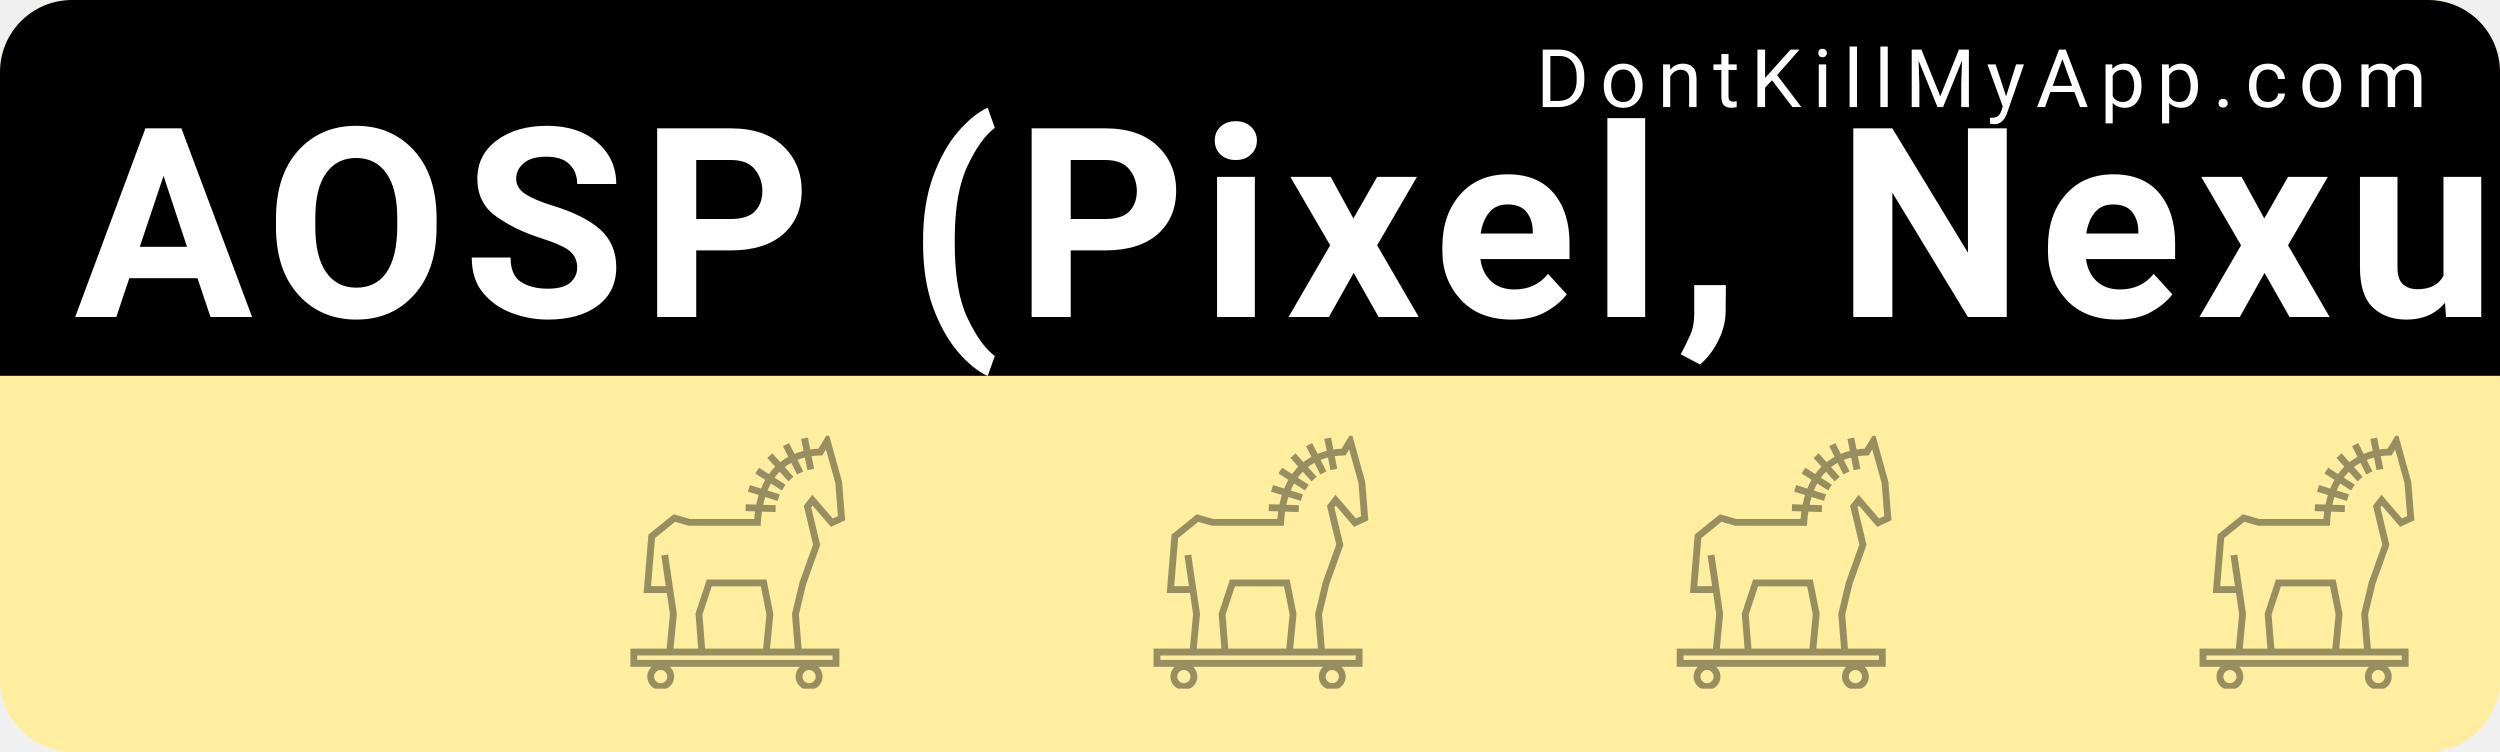
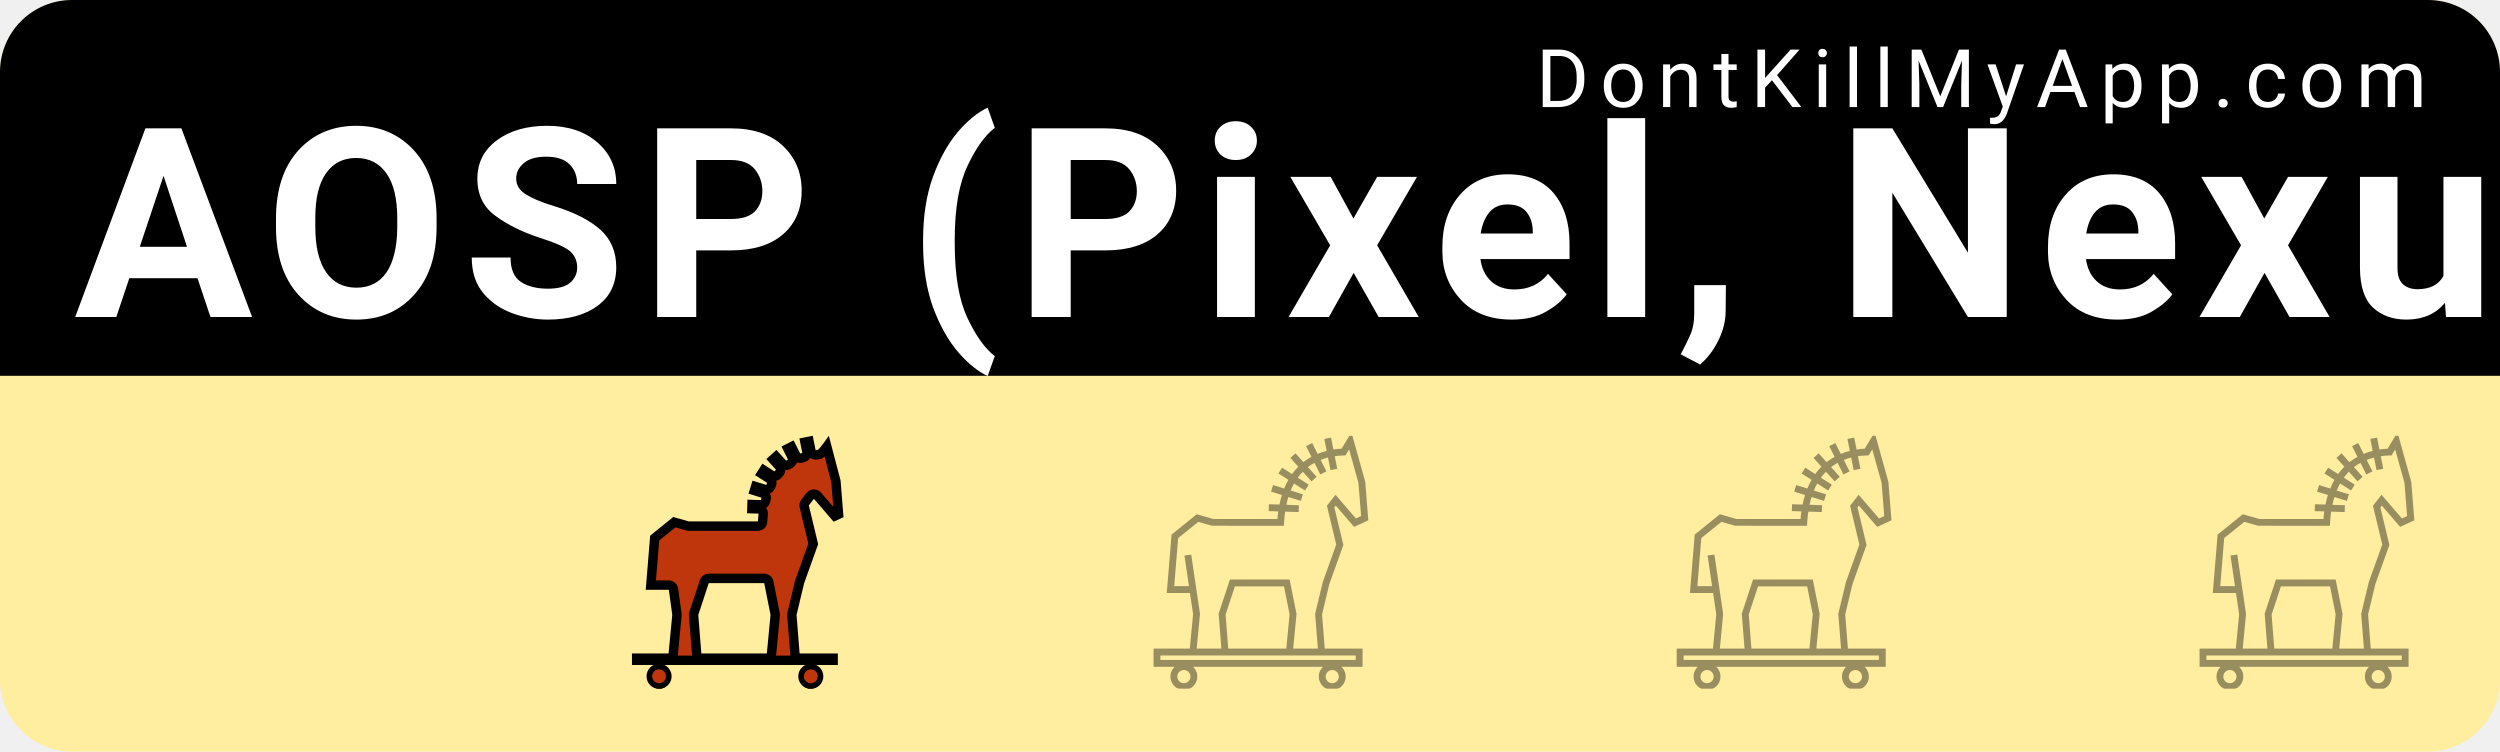
<svg xmlns="http://www.w3.org/2000/svg" width="153mm" height="46mm" viewBox="0 0 153 46" version="1.1" id="svg8">
  <defs id="defs2" />
  <g id="layer1" transform="translate(0,-251)">
    <rect style="color:#000000;clip-rule:nonzero;display:inline;overflow:visible;visibility:visible;opacity:1;isolation:auto;mix-blend-mode:normal;color-interpolation:sRGB;color-interpolation-filters:linearRGB;solid-color:#000000;solid-opacity:1;fill:#ffeda0;fill-opacity:1;fill-rule:nonzero;stroke:none;stroke-width:0.529;stroke-linecap:round;stroke-linejoin:miter;stroke-miterlimit:4;stroke-dasharray:none;stroke-dashoffset:0;stroke-opacity:1;color-rendering:auto;image-rendering:auto;shape-rendering:auto;text-rendering:auto;enable-background:accumulate" id="bkg" width="153" height="46" x="6.5503158e-15" y="251" rx="4.416" ry="4.416" />
    <path style="color:#000000;clip-rule:nonzero;display:inline;overflow:visible;visibility:visible;opacity:1;isolation:auto;mix-blend-mode:normal;color-interpolation:sRGB;color-interpolation-filters:linearRGB;solid-color:#000000;solid-opacity:1;fill:#000000;fill-opacity:1;fill-rule:nonzero;stroke:none;stroke-width:2;stroke-linecap:round;stroke-linejoin:miter;stroke-miterlimit:4;stroke-dasharray:none;stroke-dashoffset:0;stroke-opacity:1;color-rendering:auto;image-rendering:auto;shape-rendering:auto;text-rendering:auto;enable-background:accumulate" d="M 16.689,0 C 7.443,0 0,7.443 0,16.689 V 86.93 H 578.268 V 16.689 C 578.268,7.443 570.824,0 561.578,0 Z" id="bkgtop" transform="matrix(0.2645833,0,0,0.2645833,0,251)" />
    <text xml:space="preserve" style="font-style:normal;font-variant:normal;font-weight:300;font-stretch:normal;font-size:9.648px;line-height:0%;font-family:Roboto;-inkscape-font-specification:'Roboto Light';text-align:start;letter-spacing:0.685px;word-spacing:0px;writing-mode:lr-tb;text-anchor:start;fill:#ffffff;fill-opacity:1;stroke:none;stroke-width:0.201px;stroke-linecap:butt;stroke-linejoin:miter;stroke-opacity:1" x="94.007" y="257.55" id="link">
      <tspan id="tspan817" x="94.007" y="257.55" style="font-style:normal;font-variant:normal;font-weight:normal;font-stretch:normal;font-size:4.939px;font-family:Roboto;-inkscape-font-specification:Roboto;fill:#ffffff;stroke-width:0.201px">DontKillMyApp.com</tspan>
    </text>
    <text xml:space="preserve" style="font-style:normal;font-variant:normal;font-weight:bold;font-stretch:normal;font-size:12.7px;line-height:0%;font-family:Roboto;-inkscape-font-specification:'Roboto Bold';text-align:start;letter-spacing:0.902px;word-spacing:0px;writing-mode:lr-tb;text-anchor:start;fill:#ffffff;fill-opacity:1;stroke:none;stroke-width:0.265px;stroke-linecap:butt;stroke-linejoin:miter;stroke-opacity:1" x="4.538" y="270.402" id="vendor">
      <tspan id="tspan821" x="4.538" y="270.402" style="font-style:normal;font-variant:normal;font-weight:bold;font-stretch:normal;font-size:16.228px;font-family:Roboto;-inkscape-font-specification:'Roboto Bold';fill:#ffffff;stroke-width:0.265px">AOSP (Pixel, Nexus...)</tspan>
    </text>
    <g id="poo1" transform="matrix(0.01510025,0,0,0.01510025,5.393161,277.6693)">
-       <svg version="1.1" id="Capa_1" x="0px" y="0px" width="181.445" height="36.289" viewBox="0 0 181.445 36.289" xml:space="preserve">
+       <svg xml:space="preserve" viewBox="0 0 181.445 36.289" height="36.289" width="181.445" y="0px" x="0px" id="Capa_1" version="1.1">
        <defs id="defs39">

</defs>
-         <g id="g6" transform="translate(0,-1.4648437e-6)">
+         <g transform="translate(0,-1.4648437e-6)" id="g6">
</g>
-         <g id="g8" transform="translate(0,-1.4648437e-6)">
+         <g transform="translate(0,-1.4648437e-6)" id="g8">
</g>
-         <g id="g10" transform="translate(0,-1.4648437e-6)">
+         <g transform="translate(0,-1.4648437e-6)" id="g10">
</g>
-         <g id="g12" transform="translate(0,-1.4648437e-6)">
+         <g transform="translate(0,-1.4648437e-6)" id="g12">
</g>
-         <g id="g14" transform="translate(0,-1.4648437e-6)">
+         <g transform="translate(0,-1.4648437e-6)" id="g14">
</g>
-         <g id="g16" transform="translate(0,-1.4648437e-6)">
+         <g transform="translate(0,-1.4648437e-6)" id="g16">
</g>
-         <g id="g18" transform="translate(0,-1.4648437e-6)">
+         <g transform="translate(0,-1.4648437e-6)" id="g18">
</g>
-         <g id="g20" transform="translate(0,-1.4648437e-6)">
+         <g transform="translate(0,-1.4648437e-6)" id="g20">
</g>
-         <g id="g22" transform="translate(0,-1.4648437e-6)">
+         <g transform="translate(0,-1.4648437e-6)" id="g22">
</g>
-         <g id="g24" transform="translate(0,-1.4648437e-6)">
+         <g transform="translate(0,-1.4648437e-6)" id="g24">
</g>
-         <g id="g26" transform="translate(0,-1.4648437e-6)">
+         <g transform="translate(0,-1.4648437e-6)" id="g26">
</g>
-         <g id="g28" transform="translate(0,-1.4648437e-6)">
+         <g transform="translate(0,-1.4648437e-6)" id="g28">
</g>
-         <g id="g30" transform="translate(0,-1.4648437e-6)">
+         <g transform="translate(0,-1.4648437e-6)" id="g30">
</g>
-         <g id="g32" transform="translate(0,-1.4648437e-6)">
+         <g transform="translate(0,-1.4648437e-6)" id="g32">
</g>
-         <g id="g34" transform="translate(0,-1.4648437e-6)">
+         <g transform="translate(0,-1.4648437e-6)" id="g34">
</g>
-         <flowRoot xml:space="preserve" id="flowRoot827" style="font-style:normal;font-weight:normal;font-size:13.333px;line-height:125%;font-family:sans-serif;letter-spacing:0px;word-spacing:0px;fill:#000000;fill-opacity:1;stroke:none;stroke-width:1px;stroke-linecap:butt;stroke-linejoin:miter;stroke-opacity:1" transform="rotate(-4.688264,151.2439,-302.9367)">
+         <flowRoot transform="rotate(-4.688264,151.2439,-302.9367)" style="font-style:normal;font-weight:normal;font-size:13.333px;line-height:125%;font-family:sans-serif;letter-spacing:0px;word-spacing:0px;fill:#000000;fill-opacity:1;stroke:none;stroke-width:1px;stroke-linecap:butt;stroke-linejoin:miter;stroke-opacity:1" id="flowRoot827" xml:space="preserve">
          <flowRegion id="flowRegion829">
-             <rect id="rect831" width="170.747" height="28.313" x="2.6" y="3.931" />
+             <rect y="3.931" x="2.6" height="28.313" width="170.747" id="rect831" />
          </flowRegion>
-           <flowPara id="flowPara833" style="font-style:normal;font-variant:normal;font-weight:bold;font-stretch:normal;font-size:18.667px;font-family:'Courier New';-inkscape-font-specification:'Courier New'">Recommended</flowPara>
+           <flowPara style="font-style:normal;font-variant:normal;font-weight:bold;font-stretch:normal;font-size:18.667px;font-family:'Courier New';-inkscape-font-specification:'Courier New'" id="flowPara833">Recommended</flowPara>
        </flowRoot>
      </svg>
    </g>
    <g transform="matrix(0.01510025,0,0,0.01510025,37.41043,277.6693)" id="poo2">
-       <svg version="1.1" x="0px" y="0px" viewBox="0 0 77.221 92.142" xml:space="preserve" id="svg8" width="1025" height="1025">
-         <defs id="defs12" />
-         <path d="m 6.144,87.741 c 0,2.427 1.975,4.401 4.403,4.401 2.426,0 4.4,-1.975 4.4,-4.401 0,-1.833 -1.127,-3.405 -2.723,-4.066 h 50.704 c -1.597,0.661 -2.724,2.233 -2.724,4.066 0,2.427 1.975,4.401 4.402,4.401 2.427,0 4.401,-1.975 4.401,-4.401 0,-1.833 -1.127,-3.405 -2.724,-4.066 h 8.868 V 78.038 H 61.417 L 60.391,65.052 63.063,53.876 68.139,39.747 64.834,25.978 65.869,24.649 72.694,32.58 77.221,30.492 76.13,16.85 71.43,0 68.303,5.185 c -1.057,0.039 -2.307,0.148 -3.67,0.386 L 63.77,1.246 62.299,1.539 63.162,5.875 c -1.321,0.31 -2.713,0.751 -4.118,1.366 l -1.962,-3.912 -1.341,0.673 1.95,3.887 c -1.234,0.644 -2.459,1.436 -3.636,2.406 l -2.868,-3.184 -1.114,1.004 2.859,3.174 c -1.001,0.956 -1.949,2.066 -2.825,3.336 l -3.601,-2.304 -0.809,1.264 3.598,2.302 c -0.706,1.182 -1.348,2.492 -1.91,3.944 l -4.012,-1.245 -0.444,1.433 3.952,1.226 c -0.44,1.333 -0.815,2.775 -1.114,4.335 l -3.752,-0.122 -0.049,1.499 3.54,0.115 c -0.182,1.184 -0.325,2.425 -0.418,3.739 H 21.19 L 15.357,29.144 6.542,36.264 4.859,56.78 h 8.34 l 1.214,8.233 -1.248,13.026 H 0 v 5.637 h 8.868 c -1.597,0.661 -2.724,2.233 -2.724,4.065 z m 7.303,0 c 0,1.6 -1.301,2.901 -2.9,2.901 -1.601,0 -2.903,-1.302 -2.903,-2.901 0,-1.6 1.302,-2.902 2.903,-2.902 1.599,0.001 2.9,1.302 2.9,2.902 z m 54.061,0 c 0,1.6 -1.302,2.901 -2.901,2.901 -1.601,0 -2.902,-1.302 -2.902,-2.901 0,-1.6 1.302,-2.902 2.902,-2.902 1.599,0.001 2.901,1.302 2.901,2.902 z m -54.7,-43.896 -1.484,0.219 1.654,11.216 H 6.487 l 1.498,-18.253 7.709,-6.227 5.186,1.482 25.619,0.029 0.041,-0.707 c 0.092,-1.596 0.259,-3.081 0.478,-4.483 l 4.872,0.158 0.049,-1.499 -4.661,-0.151 c 0.278,-1.415 0.618,-2.73 1.015,-3.946 l 4.556,1.413 0.444,-1.433 -4.498,-1.395 c 0.51,-1.32 1.09,-2.514 1.727,-3.596 l 4.01,2.565 0.809,-1.264 -4.018,-2.571 c 0.795,-1.159 1.662,-2.163 2.574,-3.043 l 3.196,3.548 1.114,-1.004 -3.193,-3.544 c 1.068,-0.877 2.185,-1.598 3.321,-2.188 l 2.133,4.254 1.341,-0.673 -2.118,-4.224 C 60.95,7.989 62.216,7.597 63.449,7.315 l 0.92,4.621 1.471,-0.293 -0.919,-4.619 C 66.28,6.799 67.577,6.697 68.749,6.673 l 0.413,-0.009 1.759,-2.916 3.72,13.293 1.001,12.526 -2.548,1.176 -7.282,-8.462 -2.604,3.344 3.369,14.035 -4.948,13.787 -2.75,11.486 1.035,13.104 H 49.828 L 51.082,64.954 48.673,52.872 H 27.686 l -3.968,12.029 1.038,13.136 H 14.672 L 15.924,64.973 Z M 26.261,78.039 25.238,65.085 28.772,54.374 h 18.671 l 2.125,10.659 -1.247,13.006 z M 1.5,79.539 h 72.152 v 2.637 H 1.5 Z" id="path2" style="stroke:#000000;stroke-opacity:1;opacity:0.4" />
+       <svg version="1.1" x="0px" y="0px" viewBox="0 0 75.284 90" xml:space="preserve" id="svg14" width="1025" height="1025">
+         <defs id="defs18" />
+         <g id="g8" transform="translate(-12.358,-5)">
+           <circle cx="75.88" cy="91.367" r="3.633" id="circle2" />
+           <circle cx="22.104" cy="91.367" r="3.633" id="circle4" />
+           <path d="M 70.933,68.74 73.642,57.429 78.616,43.583 75.297,29.754 77.107,27.43 84.123,35.584 87.642,33.96 86.598,20.908 82.413,5 c 0,0 -3.433,5.014 -3.983,5.058 -0.235,0.019 -0.476,0.041 -0.722,0.067 L 76.688,5 l -4.743,0.945 1.024,5.144 c -0.243,0.075 -0.487,0.155 -0.731,0.24 L 69.89,6.65 l -4.323,2.168 2.307,4.599 c -0.223,0.141 -0.444,0.287 -0.665,0.44 l -3.435,-3.814 -3.593,3.237 3.418,3.794 c -0.176,0.2 -0.351,0.402 -0.523,0.613 l -4.3,-2.751 -2.606,4.074 4.293,2.746 c -0.119,0.237 -0.234,0.483 -0.348,0.73 l -4.859,-1.507 -1.434,4.619 4.649,1.442 c -0.076,0.278 -0.144,0.567 -0.214,0.855 l -4.794,-0.156 -0.157,4.834 4.106,0.133 C 57.309,33.6 57.22,34.517 57.165,35.481 H 32.587 L 27.056,33.9 18.837,40.539 17.255,59.821 h 8.228 l 1.219,8.917 -1.315,13.722 H 12.358 v 4.115 H 85.623 V 82.46 H 72.017 Z M 37.046,82.462 35.962,68.74 39.693,57.429 h 19.724 l 2.255,11.311 -1.315,13.722 z" id="path6" />
+         </g>
+         <g transform="translate(-12.358,-5)" id="g821" style="fill:#bf360c;fill-opacity:1">
+           <circle id="circle815" r="3.633" cy="91.367" cx="75.88" style="fill:#bf360c;fill-opacity:1" />
+           <circle id="circle817" r="3.633" cy="91.367" cx="22.104" style="fill:#bf360c;fill-opacity:1" />
+           <path style="fill:#bf360c;fill-opacity:1" id="path819" d="m 80.895,12.396 c -0.113,0.103 -0.209,0.199 -0.396,0.332 -0.277,0.196 -0.575,0.57 -1.801,0.668 -0.217,0.018 -0.43,0.037 -0.639,0.059 A 3.349,3.349 0 0 1 75.799,12.875 3.349,3.349 0 0 1 73.957,14.289 c -0.218,0.067 -0.424,0.134 -0.617,0.201 a 3.349,3.349 0 0 1 -2.287,-0.029 3.349,3.349 0 0 1 -1.391,1.787 c -0.185,0.117 -0.365,0.237 -0.547,0.363 a 3.349,3.349 0 0 1 -2.172,0.582 3.349,3.349 0 0 1 -0.83,2.094 c -0.165,0.188 -0.312,0.357 -0.441,0.516 a 3.349,3.349 0 0 1 -1.957,1.172 3.349,3.349 0 0 1 -0.26,2.283 c -0.088,0.176 -0.188,0.392 -0.299,0.633 a 3.349,3.349 0 0 1 -1.688,1.656 3.349,3.349 0 0 1 0.232,2.375 c -0.052,0.19 -0.113,0.451 -0.189,0.764 a 3.349,3.349 0 0 1 -1.422,2.008 3.349,3.349 0 0 1 0.648,2.395 c -0.099,0.856 -0.18,1.707 -0.23,2.584 a 3.349,3.349 0 0 1 -3.344,3.158 H 32.588 a 3.349,3.349 0 0 1 -0.92,-0.129 l -3.859,-1.104 -5.75,4.645 -1.168,14.229 h 4.592 a 3.349,3.349 0 0 1 3.318,2.896 l 1.219,8.918 a 3.349,3.349 0 0 1 0.016,0.773 L 28.721,82.781 a 3.349,3.349 0 0 1 -0.078,0.443 h 5.148 a 3.349,3.349 0 0 1 -0.082,-0.498 L 32.625,69.004 a 3.349,3.349 0 0 1 0.158,-1.312 l 3.73,-11.311 a 3.349,3.349 0 0 1 3.18,-2.301 h 19.725 a 3.349,3.349 0 0 1 3.285,2.695 l 2.254,11.311 a 3.349,3.349 0 0 1 0.049,0.975 l -1.314,13.723 a 3.349,3.349 0 0 1 -0.076,0.441 h 5.146 a 3.349,3.349 0 0 1 -0.082,-0.5 L 67.596,69.004 a 3.349,3.349 0 0 1 0.08,-1.043 l 2.709,-11.311 a 3.349,3.349 0 0 1 0.105,-0.354 L 75.125,43.391 72.041,30.535 a 3.349,3.349 0 0 1 0.613,-2.84 l 1.811,-2.324 a 3.349,3.349 0 0 1 5.182,-0.125 l 4.342,5.047 -0.705,-8.82 z" />
+         </g>
+         <circle style="color:#000000;clip-rule:nonzero;display:inline;overflow:visible;visibility:visible;opacity:1;isolation:auto;mix-blend-mode:normal;color-interpolation:sRGB;color-interpolation-filters:linearRGB;solid-color:#000000;solid-opacity:1;fill:#bf360c;fill-opacity:1;fill-rule:nonzero;stroke:#000000;stroke-width:2;stroke-linecap:round;stroke-linejoin:miter;stroke-miterlimit:4;stroke-dasharray:none;stroke-dashoffset:0;stroke-opacity:1;color-rendering:auto;image-rendering:auto;shape-rendering:auto;text-rendering:auto;enable-background:accumulate" id="path2590" cx="9.644" cy="85.599" r="3.464" />
+         <circle r="3.464" cy="85.599" cx="63.644" id="circle2592" style="color:#000000;clip-rule:nonzero;display:inline;overflow:visible;visibility:visible;opacity:1;isolation:auto;mix-blend-mode:normal;color-interpolation:sRGB;color-interpolation-filters:linearRGB;solid-color:#000000;solid-opacity:1;fill:#bf360c;fill-opacity:1;fill-rule:nonzero;stroke:#000000;stroke-width:2;stroke-linecap:round;stroke-linejoin:miter;stroke-miterlimit:4;stroke-dasharray:none;stroke-dashoffset:0;stroke-opacity:1;color-rendering:auto;image-rendering:auto;shape-rendering:auto;text-rendering:auto;enable-background:accumulate" />
      </svg>
    </g>
    <g id="poo3" transform="matrix(0.01510025,0,0,0.01510025,69.4277,277.6693)">
      <svg version="1.1" x="0px" y="0px" viewBox="0 0 77.221 92.142" xml:space="preserve" id="svg8" width="1025" height="1025">
        <defs id="defs12" />
        <path d="m 6.144,87.741 c 0,2.427 1.975,4.401 4.403,4.401 2.426,0 4.4,-1.975 4.4,-4.401 0,-1.833 -1.127,-3.405 -2.723,-4.066 h 50.704 c -1.597,0.661 -2.724,2.233 -2.724,4.066 0,2.427 1.975,4.401 4.402,4.401 2.427,0 4.401,-1.975 4.401,-4.401 0,-1.833 -1.127,-3.405 -2.724,-4.066 h 8.868 V 78.038 H 61.417 L 60.391,65.052 63.063,53.876 68.139,39.747 64.834,25.978 65.869,24.649 72.694,32.58 77.221,30.492 76.13,16.85 71.43,0 68.303,5.185 c -1.057,0.039 -2.307,0.148 -3.67,0.386 L 63.77,1.246 62.299,1.539 63.162,5.875 c -1.321,0.31 -2.713,0.751 -4.118,1.366 l -1.962,-3.912 -1.341,0.673 1.95,3.887 c -1.234,0.644 -2.459,1.436 -3.636,2.406 l -2.868,-3.184 -1.114,1.004 2.859,3.174 c -1.001,0.956 -1.949,2.066 -2.825,3.336 l -3.601,-2.304 -0.809,1.264 3.598,2.302 c -0.706,1.182 -1.348,2.492 -1.91,3.944 l -4.012,-1.245 -0.444,1.433 3.952,1.226 c -0.44,1.333 -0.815,2.775 -1.114,4.335 l -3.752,-0.122 -0.049,1.499 3.54,0.115 c -0.182,1.184 -0.325,2.425 -0.418,3.739 H 21.19 L 15.357,29.144 6.542,36.264 4.859,56.78 h 8.34 l 1.214,8.233 -1.248,13.026 H 0 v 5.637 h 8.868 c -1.597,0.661 -2.724,2.233 -2.724,4.065 z m 7.303,0 c 0,1.6 -1.301,2.901 -2.9,2.901 -1.601,0 -2.903,-1.302 -2.903,-2.901 0,-1.6 1.302,-2.902 2.903,-2.902 1.599,0.001 2.9,1.302 2.9,2.902 z m 54.061,0 c 0,1.6 -1.302,2.901 -2.901,2.901 -1.601,0 -2.902,-1.302 -2.902,-2.901 0,-1.6 1.302,-2.902 2.902,-2.902 1.599,0.001 2.901,1.302 2.901,2.902 z m -54.7,-43.896 -1.484,0.219 1.654,11.216 H 6.487 l 1.498,-18.253 7.709,-6.227 5.186,1.482 25.619,0.029 0.041,-0.707 c 0.092,-1.596 0.259,-3.081 0.478,-4.483 l 4.872,0.158 0.049,-1.499 -4.661,-0.151 c 0.278,-1.415 0.618,-2.73 1.015,-3.946 l 4.556,1.413 0.444,-1.433 -4.498,-1.395 c 0.51,-1.32 1.09,-2.514 1.727,-3.596 l 4.01,2.565 0.809,-1.264 -4.018,-2.571 c 0.795,-1.159 1.662,-2.163 2.574,-3.043 l 3.196,3.548 1.114,-1.004 -3.193,-3.544 c 1.068,-0.877 2.185,-1.598 3.321,-2.188 l 2.133,4.254 1.341,-0.673 -2.118,-4.224 C 60.95,7.989 62.216,7.597 63.449,7.315 l 0.92,4.621 1.471,-0.293 -0.919,-4.619 C 66.28,6.799 67.577,6.697 68.749,6.673 l 0.413,-0.009 1.759,-2.916 3.72,13.293 1.001,12.526 -2.548,1.176 -7.282,-8.462 -2.604,3.344 3.369,14.035 -4.948,13.787 -2.75,11.486 1.035,13.104 H 49.828 L 51.082,64.954 48.673,52.872 H 27.686 l -3.968,12.029 1.038,13.136 H 14.672 L 15.924,64.973 Z M 26.261,78.039 25.238,65.085 28.772,54.374 h 18.671 l 2.125,10.659 -1.247,13.006 z M 1.5,79.539 h 72.152 v 2.637 H 1.5 Z" id="path2" style="stroke:#000000;stroke-opacity:1;opacity:0.4" />
      </svg>
    </g>
    <g transform="matrix(0.01510025,0,0,0.01510025,101.445,277.6693)" id="poo4">
      <svg version="1.1" x="0px" y="0px" viewBox="0 0 77.221 92.142" xml:space="preserve" id="svg8" width="1025" height="1025">
        <defs id="defs12" />
        <path d="m 6.144,87.741 c 0,2.427 1.975,4.401 4.403,4.401 2.426,0 4.4,-1.975 4.4,-4.401 0,-1.833 -1.127,-3.405 -2.723,-4.066 h 50.704 c -1.597,0.661 -2.724,2.233 -2.724,4.066 0,2.427 1.975,4.401 4.402,4.401 2.427,0 4.401,-1.975 4.401,-4.401 0,-1.833 -1.127,-3.405 -2.724,-4.066 h 8.868 V 78.038 H 61.417 L 60.391,65.052 63.063,53.876 68.139,39.747 64.834,25.978 65.869,24.649 72.694,32.58 77.221,30.492 76.13,16.85 71.43,0 68.303,5.185 c -1.057,0.039 -2.307,0.148 -3.67,0.386 L 63.77,1.246 62.299,1.539 63.162,5.875 c -1.321,0.31 -2.713,0.751 -4.118,1.366 l -1.962,-3.912 -1.341,0.673 1.95,3.887 c -1.234,0.644 -2.459,1.436 -3.636,2.406 l -2.868,-3.184 -1.114,1.004 2.859,3.174 c -1.001,0.956 -1.949,2.066 -2.825,3.336 l -3.601,-2.304 -0.809,1.264 3.598,2.302 c -0.706,1.182 -1.348,2.492 -1.91,3.944 l -4.012,-1.245 -0.444,1.433 3.952,1.226 c -0.44,1.333 -0.815,2.775 -1.114,4.335 l -3.752,-0.122 -0.049,1.499 3.54,0.115 c -0.182,1.184 -0.325,2.425 -0.418,3.739 H 21.19 L 15.357,29.144 6.542,36.264 4.859,56.78 h 8.34 l 1.214,8.233 -1.248,13.026 H 0 v 5.637 h 8.868 c -1.597,0.661 -2.724,2.233 -2.724,4.065 z m 7.303,0 c 0,1.6 -1.301,2.901 -2.9,2.901 -1.601,0 -2.903,-1.302 -2.903,-2.901 0,-1.6 1.302,-2.902 2.903,-2.902 1.599,0.001 2.9,1.302 2.9,2.902 z m 54.061,0 c 0,1.6 -1.302,2.901 -2.901,2.901 -1.601,0 -2.902,-1.302 -2.902,-2.901 0,-1.6 1.302,-2.902 2.902,-2.902 1.599,0.001 2.901,1.302 2.901,2.902 z m -54.7,-43.896 -1.484,0.219 1.654,11.216 H 6.487 l 1.498,-18.253 7.709,-6.227 5.186,1.482 25.619,0.029 0.041,-0.707 c 0.092,-1.596 0.259,-3.081 0.478,-4.483 l 4.872,0.158 0.049,-1.499 -4.661,-0.151 c 0.278,-1.415 0.618,-2.73 1.015,-3.946 l 4.556,1.413 0.444,-1.433 -4.498,-1.395 c 0.51,-1.32 1.09,-2.514 1.727,-3.596 l 4.01,2.565 0.809,-1.264 -4.018,-2.571 c 0.795,-1.159 1.662,-2.163 2.574,-3.043 l 3.196,3.548 1.114,-1.004 -3.193,-3.544 c 1.068,-0.877 2.185,-1.598 3.321,-2.188 l 2.133,4.254 1.341,-0.673 -2.118,-4.224 C 60.95,7.989 62.216,7.597 63.449,7.315 l 0.92,4.621 1.471,-0.293 -0.919,-4.619 C 66.28,6.799 67.577,6.697 68.749,6.673 l 0.413,-0.009 1.759,-2.916 3.72,13.293 1.001,12.526 -2.548,1.176 -7.282,-8.462 -2.604,3.344 3.369,14.035 -4.948,13.787 -2.75,11.486 1.035,13.104 H 49.828 L 51.082,64.954 48.673,52.872 H 27.686 l -3.968,12.029 1.038,13.136 H 14.672 L 15.924,64.973 Z M 26.261,78.039 25.238,65.085 28.772,54.374 h 18.671 l 2.125,10.659 -1.247,13.006 z M 1.5,79.539 h 72.152 v 2.637 H 1.5 Z" id="path2" style="stroke:#000000;stroke-opacity:1;opacity:0.4" />
      </svg>
    </g>
    <g transform="matrix(0.01510025,0,0,0.01510025,133.445,277.6693)" id="poo5">
      <svg version="1.1" x="0px" y="0px" viewBox="0 0 77.221 92.142" xml:space="preserve" id="svg8" width="1025" height="1025">
        <defs id="defs12" />
        <path d="m 6.144,87.741 c 0,2.427 1.975,4.401 4.403,4.401 2.426,0 4.4,-1.975 4.4,-4.401 0,-1.833 -1.127,-3.405 -2.723,-4.066 h 50.704 c -1.597,0.661 -2.724,2.233 -2.724,4.066 0,2.427 1.975,4.401 4.402,4.401 2.427,0 4.401,-1.975 4.401,-4.401 0,-1.833 -1.127,-3.405 -2.724,-4.066 h 8.868 V 78.038 H 61.417 L 60.391,65.052 63.063,53.876 68.139,39.747 64.834,25.978 65.869,24.649 72.694,32.58 77.221,30.492 76.13,16.85 71.43,0 68.303,5.185 c -1.057,0.039 -2.307,0.148 -3.67,0.386 L 63.77,1.246 62.299,1.539 63.162,5.875 c -1.321,0.31 -2.713,0.751 -4.118,1.366 l -1.962,-3.912 -1.341,0.673 1.95,3.887 c -1.234,0.644 -2.459,1.436 -3.636,2.406 l -2.868,-3.184 -1.114,1.004 2.859,3.174 c -1.001,0.956 -1.949,2.066 -2.825,3.336 l -3.601,-2.304 -0.809,1.264 3.598,2.302 c -0.706,1.182 -1.348,2.492 -1.91,3.944 l -4.012,-1.245 -0.444,1.433 3.952,1.226 c -0.44,1.333 -0.815,2.775 -1.114,4.335 l -3.752,-0.122 -0.049,1.499 3.54,0.115 c -0.182,1.184 -0.325,2.425 -0.418,3.739 H 21.19 L 15.357,29.144 6.542,36.264 4.859,56.78 h 8.34 l 1.214,8.233 -1.248,13.026 H 0 v 5.637 h 8.868 c -1.597,0.661 -2.724,2.233 -2.724,4.065 z m 7.303,0 c 0,1.6 -1.301,2.901 -2.9,2.901 -1.601,0 -2.903,-1.302 -2.903,-2.901 0,-1.6 1.302,-2.902 2.903,-2.902 1.599,0.001 2.9,1.302 2.9,2.902 z m 54.061,0 c 0,1.6 -1.302,2.901 -2.901,2.901 -1.601,0 -2.902,-1.302 -2.902,-2.901 0,-1.6 1.302,-2.902 2.902,-2.902 1.599,0.001 2.901,1.302 2.901,2.902 z m -54.7,-43.896 -1.484,0.219 1.654,11.216 H 6.487 l 1.498,-18.253 7.709,-6.227 5.186,1.482 25.619,0.029 0.041,-0.707 c 0.092,-1.596 0.259,-3.081 0.478,-4.483 l 4.872,0.158 0.049,-1.499 -4.661,-0.151 c 0.278,-1.415 0.618,-2.73 1.015,-3.946 l 4.556,1.413 0.444,-1.433 -4.498,-1.395 c 0.51,-1.32 1.09,-2.514 1.727,-3.596 l 4.01,2.565 0.809,-1.264 -4.018,-2.571 c 0.795,-1.159 1.662,-2.163 2.574,-3.043 l 3.196,3.548 1.114,-1.004 -3.193,-3.544 c 1.068,-0.877 2.185,-1.598 3.321,-2.188 l 2.133,4.254 1.341,-0.673 -2.118,-4.224 C 60.95,7.989 62.216,7.597 63.449,7.315 l 0.92,4.621 1.471,-0.293 -0.919,-4.619 C 66.28,6.799 67.577,6.697 68.749,6.673 l 0.413,-0.009 1.759,-2.916 3.72,13.293 1.001,12.526 -2.548,1.176 -7.282,-8.462 -2.604,3.344 3.369,14.035 -4.948,13.787 -2.75,11.486 1.035,13.104 H 49.828 L 51.082,64.954 48.673,52.872 H 27.686 l -3.968,12.029 1.038,13.136 H 14.672 L 15.924,64.973 Z M 26.261,78.039 25.238,65.085 28.772,54.374 h 18.671 l 2.125,10.659 -1.247,13.006 z M 1.5,79.539 h 72.152 v 2.637 H 1.5 Z" id="path2" style="stroke:#000000;stroke-opacity:1;opacity:0.4" />
      </svg>
    </g>
  </g>
</svg>
